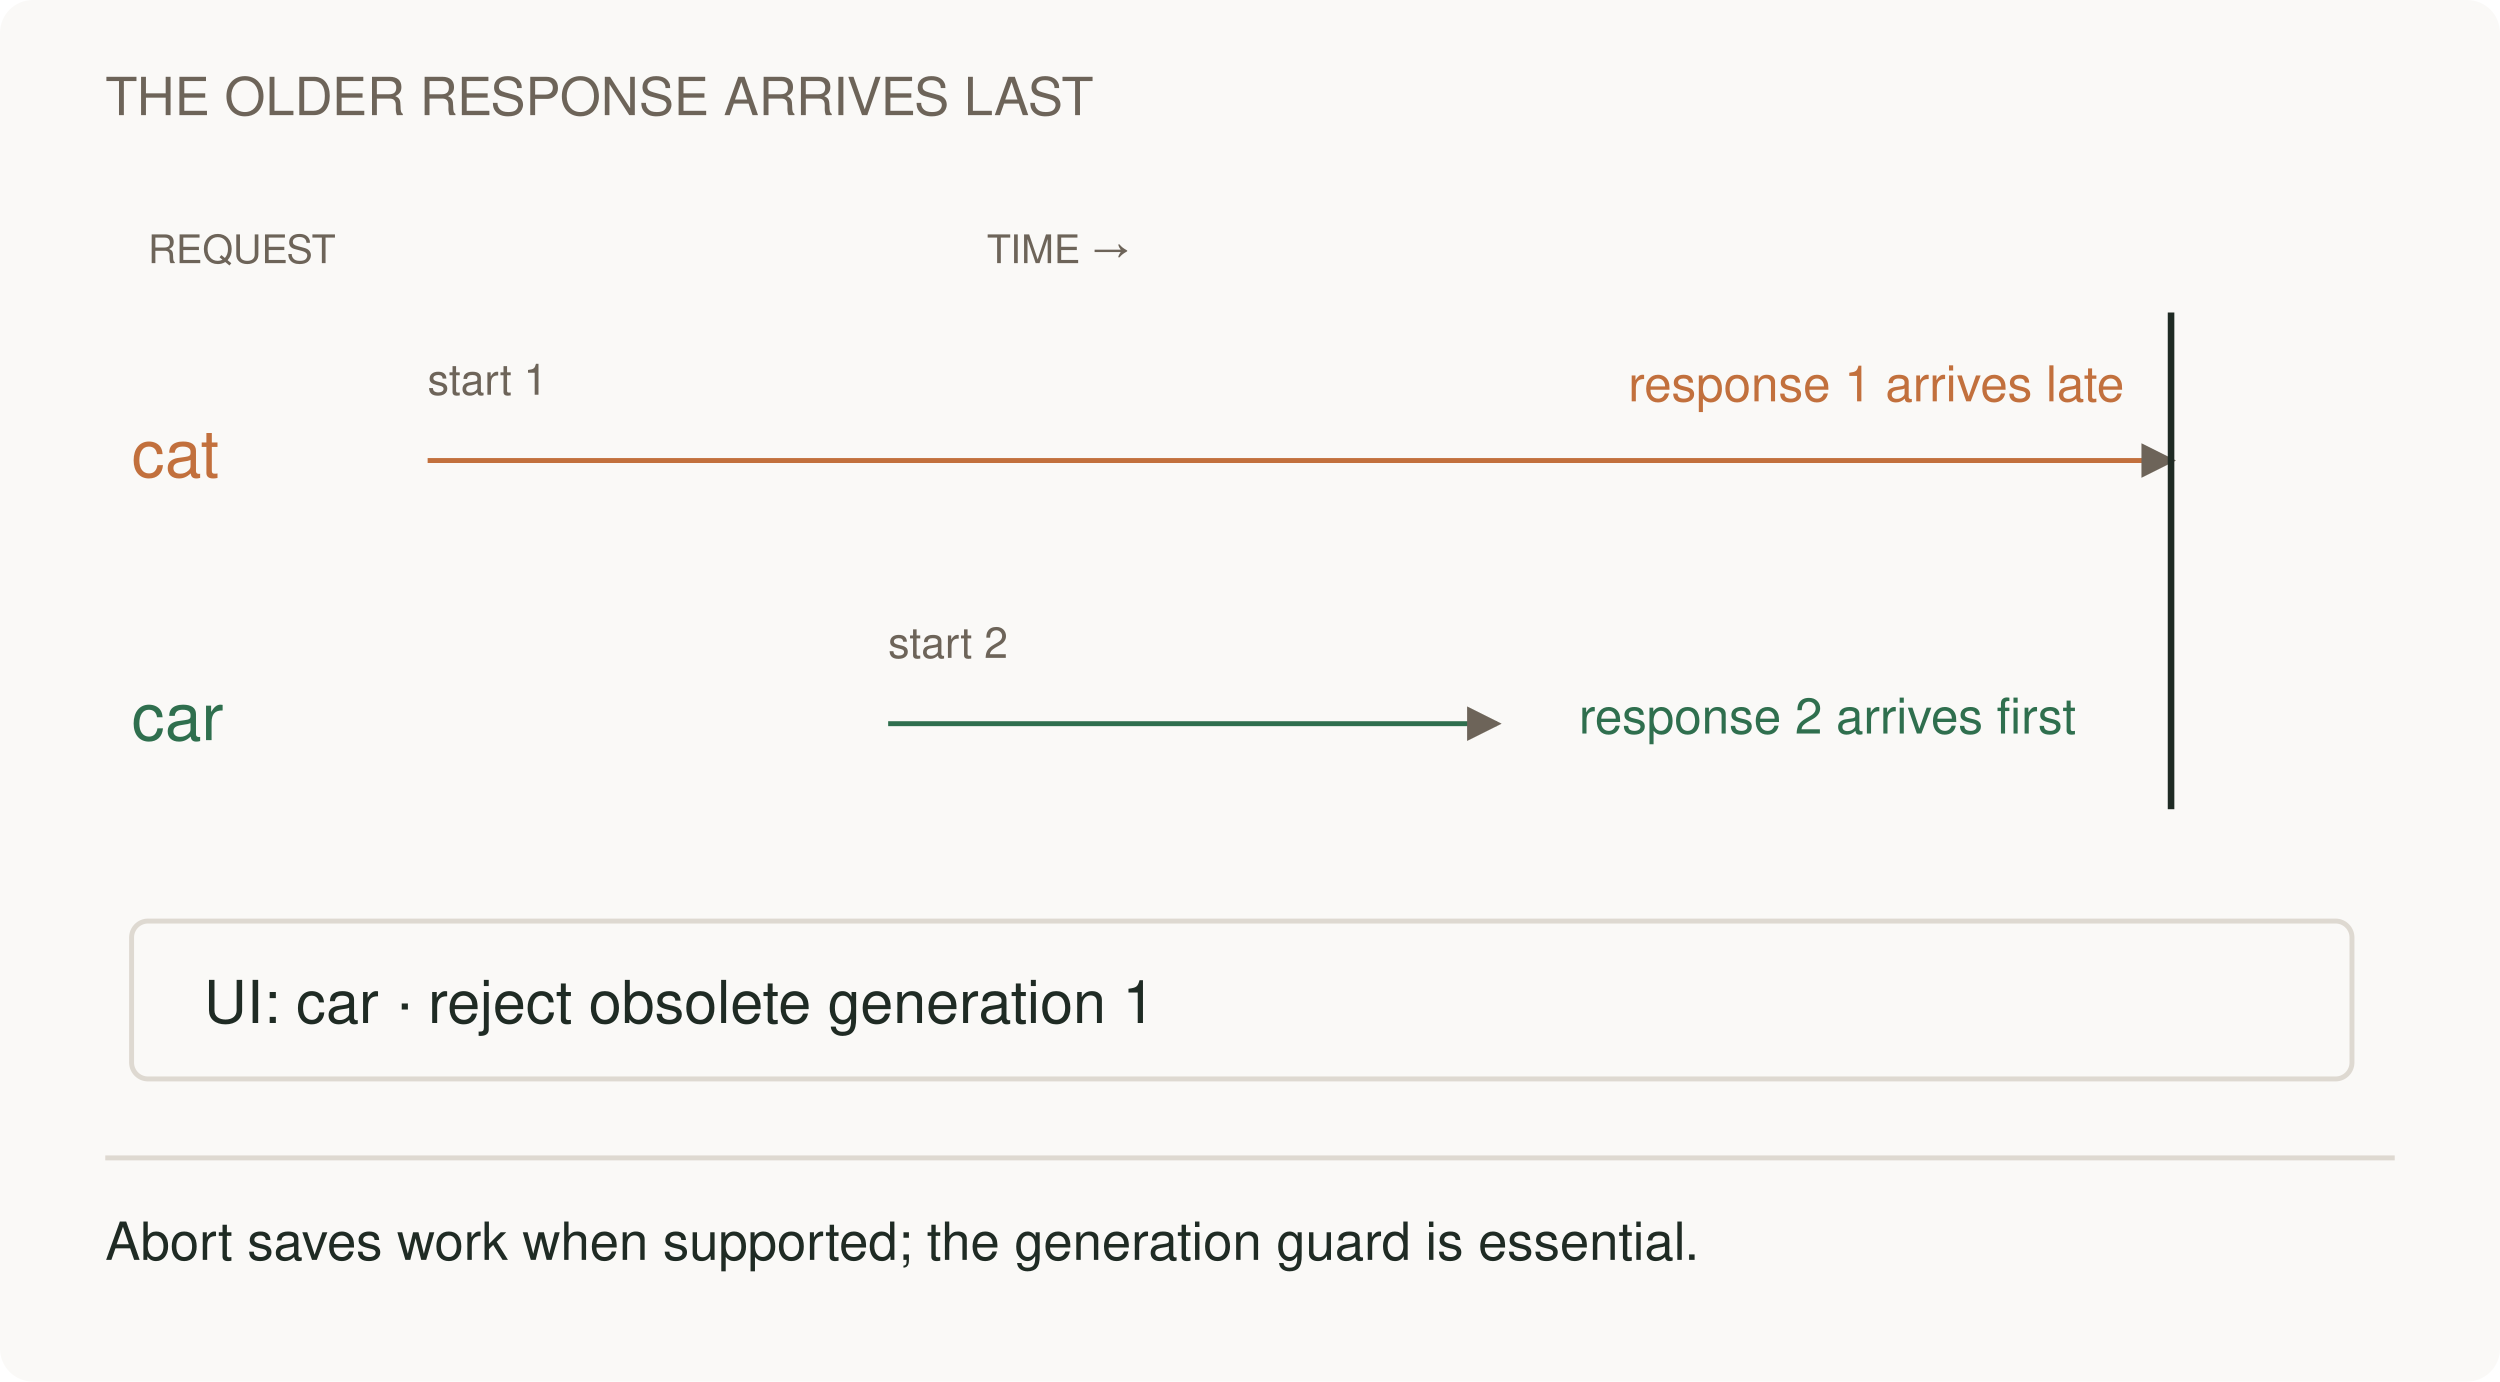
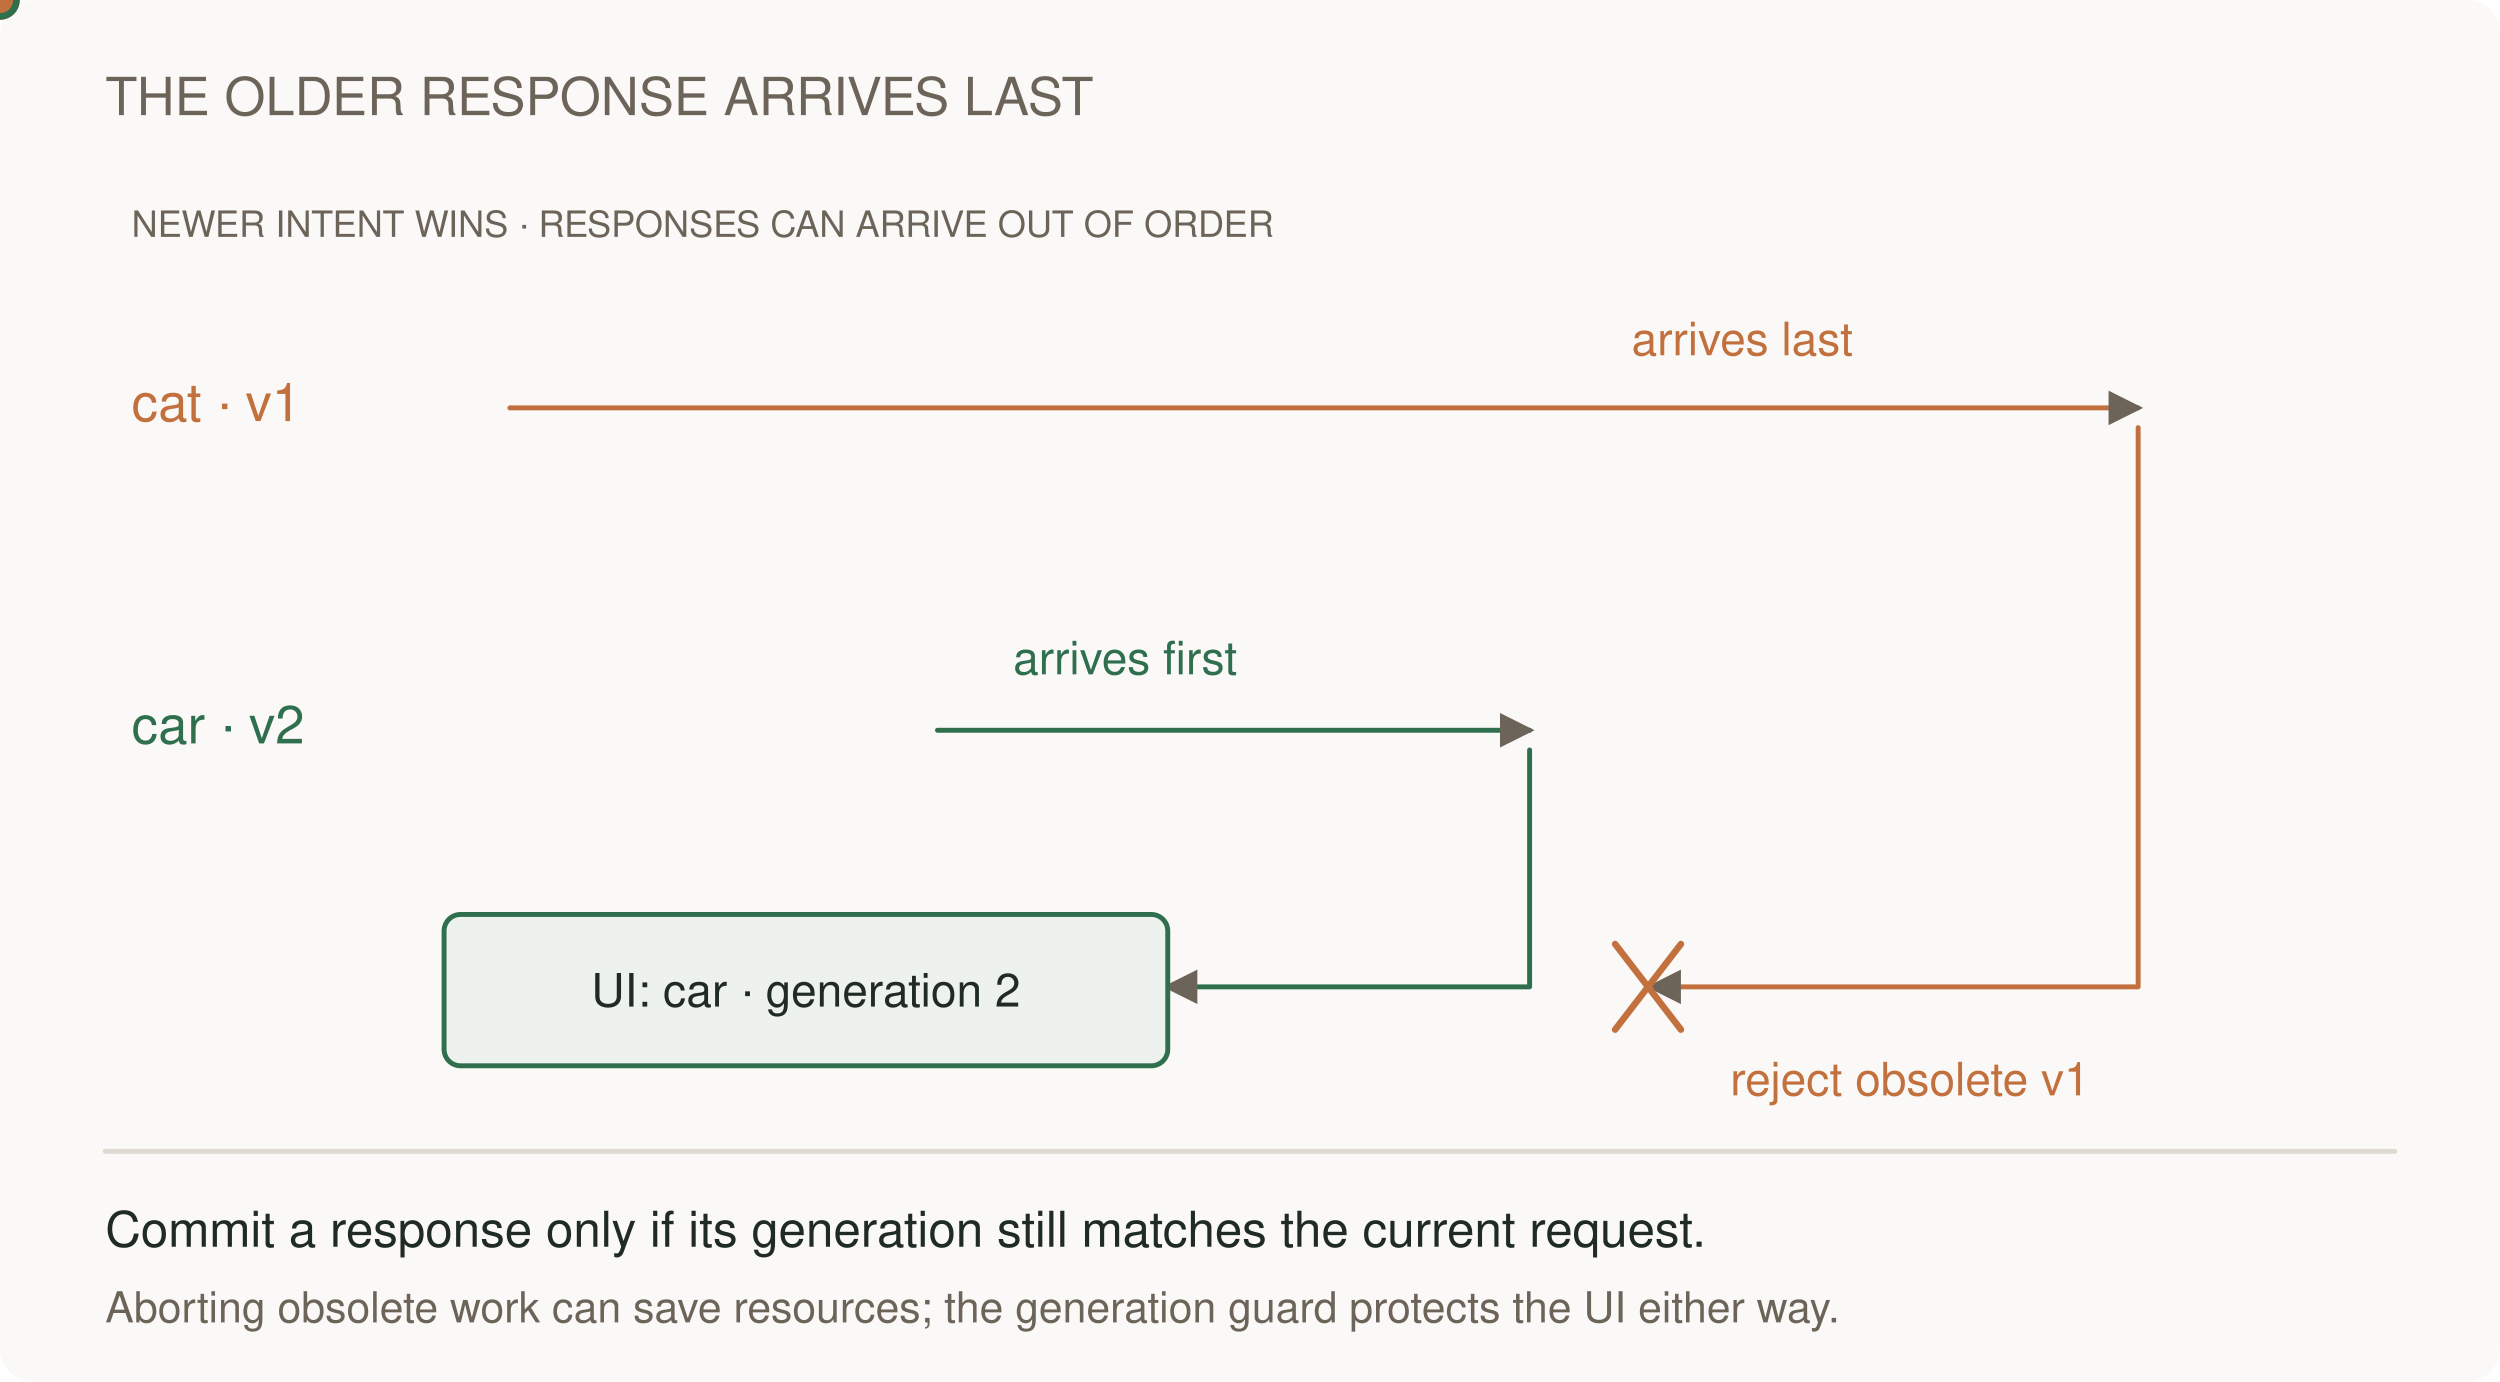
<svg xmlns="http://www.w3.org/2000/svg" viewBox="0 0 760 420" width="760" height="420" role="img" aria-labelledby="title desc">
  <defs>
-     <marker id="arrow" markerWidth="7" markerHeight="7" refX="6" refY="3.5" orient="auto">
+     <marker id="arrow" markerWidth="7" markerHeight="7" refX="6" refY="3.5" orient="auto-start-reverse">
      <path d="M0 0 L7 3.5 L0 7" fill="#6d6459" />
    </marker>
  </defs>
  <style>text{font-family:ui-sans-serif,-apple-system,Segoe UI,Helvetica,Arial,sans-serif}.still{display:none}@media(prefers-reduced-motion:reduce){.moving{display:none}.still{display:inline}}@media print{.moving{display:none}.still{display:inline}}</style>
  <rect width="760" height="420" rx="10" fill="#faf9f7" />
  <text x="32" y="35" font-size="16" fill="#6d6459" text-anchor="start">THE OLDER RESPONSE ARRIVES LAST</text>
  <g class="moving">
-     <text x="45" y="80" font-size="12" fill="#6d6459" text-anchor="start">REQUEST</text>
-     <text x="300" y="80" font-size="12" fill="#6d6459" text-anchor="start">TIME →</text>
-     <text x="40" y="145" font-size="20" fill="#c2703d" text-anchor="start">cat</text>
-     <text x="40" y="225" font-size="20" fill="#2f6f4e" text-anchor="start">car</text>
-     <line x1="130" y1="140" x2="660" y2="140" stroke="#c2703d" stroke-width="1.5" marker-end="url(#arrow)" />
-     <line x1="270" y1="220" x2="455" y2="220" stroke="#2f6f4e" stroke-width="1.5" marker-end="url(#arrow)" />
-     <text x="130" y="120" font-size="13" fill="#6d6459" text-anchor="start">start 1</text>
-     <text x="270" y="200" font-size="13" fill="#6d6459" text-anchor="start">start 2</text>
-     <text x="480" y="223" font-size="15" fill="#2f6f4e" text-anchor="start">response 2 arrives first</text>
-     <text x="495" y="122" font-size="15" fill="#c2703d" text-anchor="start">response 1 arrives late</text>
-     <line x1="660" x2="660" y1="95" y2="246" stroke="#1f2b24" stroke-width="2">
-       <animate attributeName="x1" values="130;270;455;660;130" keyTimes="0.0;0.25;0.5;0.75;1.0" calcMode="discrete" dur="12s" repeatCount="indefinite" />
-       <animate attributeName="x2" values="130;270;455;660;130" keyTimes="0.0;0.25;0.5;0.75;1.0" calcMode="discrete" dur="12s" repeatCount="indefinite" />
-     </line>
-     <rect x="40" y="280" width="675" height="48" rx="5" fill="#faf9f7" stroke="#ded9d1" stroke-width="1.5" />
-     <text x="62" y="311" font-size="18" fill="#1f2b24" text-anchor="start" opacity="0">
-       <animate attributeName="opacity" values="1;0;0;0;1" keyTimes="0.0;0.25;0.5;0.75;1.0" calcMode="discrete" dur="12s" repeatCount="indefinite" />UI: loading cat · generation 1</text>
-     <text x="62" y="311" font-size="18" fill="#1f2b24" text-anchor="start" opacity="0">
-       <animate attributeName="opacity" values="0;1;0;0;0" keyTimes="0.0;0.25;0.5;0.75;1.0" calcMode="discrete" dur="12s" repeatCount="indefinite" />UI: loading car · generation 2</text>
-     <text x="62" y="311" font-size="18" fill="#1f2b24" text-anchor="start" opacity="0">
-       <animate attributeName="opacity" values="0;0;1;0;0" keyTimes="0.0;0.25;0.5;0.75;1.0" calcMode="discrete" dur="12s" repeatCount="indefinite" />UI: car · accepted generation 2</text>
-     <text x="62" y="311" font-size="18" fill="#1f2b24" text-anchor="start" opacity="1">
-       <animate attributeName="opacity" values="0;0;0;1;0" keyTimes="0.0;0.25;0.5;0.75;1.0" calcMode="discrete" dur="12s" repeatCount="indefinite" />UI: car · reject obsolete generation 1</text>
-     <line x1="32" y1="352" x2="728" y2="352" stroke="#ded9d1" stroke-width="1.5" />
-     <text x="32" y="383" font-size="16" fill="#1f2b24" text-anchor="start" opacity="0">
-       <animate attributeName="opacity" values="1;0;0;0;1" keyTimes="0.0;0.25;0.5;0.75;1.0" calcMode="discrete" dur="12s" repeatCount="indefinite" />Each search gets an increasing generation.</text>
-     <text x="32" y="383" font-size="16" fill="#1f2b24" text-anchor="start" opacity="0">
-       <animate attributeName="opacity" values="0;1;0;0;0" keyTimes="0.0;0.25;0.5;0.75;1.0" calcMode="discrete" dur="12s" repeatCount="indefinite" />New intent supersedes the old request.</text>
-     <text x="32" y="383" font-size="16" fill="#1f2b24" text-anchor="start" opacity="0">
-       <animate attributeName="opacity" values="0;0;1;0;0" keyTimes="0.0;0.25;0.5;0.75;1.0" calcMode="discrete" dur="12s" repeatCount="indefinite" />Commit the result only if its generation is current.</text>
-     <text x="32" y="383" font-size="16" fill="#1f2b24" text-anchor="start" opacity="1">
-       <animate attributeName="opacity" values="0;0;0;1;0" keyTimes="0.0;0.25;0.5;0.75;1.0" calcMode="discrete" dur="12s" repeatCount="indefinite" />Abort saves work when supported; the generation guard is essential.</text>
+     <text x="40" y="72" font-size="11" fill="#6d6459" text-anchor="start">NEWER INTENT WINS · RESPONSES CAN ARRIVE OUT OF ORDER</text>
+     <text x="40" y="128" font-size="16" fill="#c2703d" text-anchor="start">cat · v1</text>
+     <text x="40" y="226" font-size="16" fill="#2f6f4e" text-anchor="start">car · v2</text>
+     <path d="M155 124 H650" stroke="#c2703d" stroke-width="1.5" fill="none" stroke-linecap="round" stroke-linejoin="round" marker-end="url(#arrow)" />
+     <path d="M285 222 H465" stroke="#2f6f4e" stroke-width="1.5" fill="none" stroke-linecap="round" stroke-linejoin="round" marker-end="url(#arrow)" />
+     <g>
+       <circle cx="0" cy="0" r="6" fill="#c2703d" />
+       <animateMotion path="M155 124 H650" dur="7s" repeatCount="indefinite" calcMode="linear" keyTimes="0;0.02;0.8;1" keyPoints="0;0;1;1" />
+       <animate attributeName="opacity" values="0;0;1;1;0;0" keyTimes="0;0.019;0.02;0.799;0.8;1" dur="7s" repeatCount="indefinite" calcMode="linear" />
+     </g>
+     <g>
+       <circle cx="0" cy="0" r="6" fill="#2f6f4e" />
+       <animateMotion path="M285 222 H465" dur="7s" repeatCount="indefinite" calcMode="linear" keyTimes="0;0.24;0.5;1" keyPoints="0;0;1;1" />
+       <animate attributeName="opacity" values="0;0;1;1;0;0" keyTimes="0;0.239;0.24;0.499;0.5;1" dur="7s" repeatCount="indefinite" calcMode="linear" />
+     </g>
+     <path d="M465 228 V300 H355" stroke="#2f6f4e" stroke-width="1.5" fill="none" stroke-linecap="round" stroke-linejoin="round" marker-end="url(#arrow)" />
+     <g>
+       <circle cx="0" cy="0" r="4" fill="#2f6f4e" />
+       <animateMotion path="M465 228 V300 H355" dur="7s" repeatCount="indefinite" calcMode="linear" keyTimes="0;0.5;0.64;1" keyPoints="0;0;1;1" />
+       <animate attributeName="opacity" values="0;0;1;1;0;0" keyTimes="0;0.499;0.5;0.639;0.64;1" dur="7s" repeatCount="indefinite" calcMode="linear" />
+     </g>
+     <rect x="135" y="278" width="220" height="46" rx="5" stroke="#2f6f4e" stroke-width="1.5" fill="#eef2ef" />
+     <text x="245.0" y="306.0" font-size="14" fill="#1f2b24" text-anchor="middle">UI: car · generation 2</text>
+     <path d="M650 130 V300 H502" stroke="#c2703d" stroke-width="1.5" fill="none" stroke-linecap="round" stroke-linejoin="round" marker-end="url(#arrow)" />
+     <g>
+       <circle cx="0" cy="0" r="4" fill="#c2703d" />
+       <animateMotion path="M650 130 V300 H502" dur="7s" repeatCount="indefinite" calcMode="linear" keyTimes="0;0.81;0.96;1" keyPoints="0;0;1;1" />
+       <animate attributeName="opacity" values="0;0;1;1;0;0" keyTimes="0;0.809;0.81;0.959;0.96;1" dur="7s" repeatCount="indefinite" calcMode="linear" />
+     </g>
+     <path d="M491 287 l20 26 M511 287 l-20 26" stroke="#c2703d" stroke-width="2" fill="none" stroke-linecap="round" stroke-linejoin="round" />
+     <text x="526" y="333" font-size="14" fill="#c2703d" text-anchor="start">reject obsolete v1</text>
+     <text x="308" y="205" font-size="14" fill="#2f6f4e" text-anchor="start">arrives first</text>
+     <text x="496" y="108" font-size="14" fill="#c2703d" text-anchor="start">arrives last</text>
+     <path d="M32 350 H728" stroke="#ded9d1" stroke-width="1.5" fill="none" stroke-linecap="round" stroke-linejoin="round" />
+     <text x="32" y="379" font-size="15" fill="#1f2b24" text-anchor="start">Commit a response only if its generation still matches the current request.</text>
+     <text x="32" y="402" font-size="13" fill="#6d6459" text-anchor="start">Aborting obsolete work can save resources; the generation guard protects the UI either way.</text>
  </g>
  <g class="still">
-     <text x="45" y="80" font-size="12" fill="#6d6459" text-anchor="start">REQUEST</text>
-     <text x="300" y="80" font-size="12" fill="#6d6459" text-anchor="start">TIME →</text>
-     <text x="40" y="145" font-size="20" fill="#c2703d" text-anchor="start">cat</text>
-     <text x="40" y="225" font-size="20" fill="#2f6f4e" text-anchor="start">car</text>
-     <line x1="130" y1="140" x2="660" y2="140" stroke="#c2703d" stroke-width="1.5" marker-end="url(#arrow)" />
-     <line x1="270" y1="220" x2="455" y2="220" stroke="#2f6f4e" stroke-width="1.5" marker-end="url(#arrow)" />
-     <text x="130" y="120" font-size="13" fill="#6d6459" text-anchor="start">start 1</text>
-     <text x="270" y="200" font-size="13" fill="#6d6459" text-anchor="start">start 2</text>
-     <text x="480" y="223" font-size="15" fill="#2f6f4e" text-anchor="start">response 2 arrives first</text>
-     <text x="495" y="122" font-size="15" fill="#c2703d" text-anchor="start">response 1 arrives late</text>
-     <line x1="660" x2="660" y1="95" y2="246" stroke="#1f2b24" stroke-width="2" />
-     <rect x="40" y="280" width="675" height="48" rx="5" fill="#faf9f7" stroke="#ded9d1" stroke-width="1.5" />
-     <text x="62" y="311" font-size="18" fill="#1f2b24" text-anchor="start" opacity="0">UI: loading cat · generation 1</text>
-     <text x="62" y="311" font-size="18" fill="#1f2b24" text-anchor="start" opacity="0">UI: loading car · generation 2</text>
-     <text x="62" y="311" font-size="18" fill="#1f2b24" text-anchor="start" opacity="0">UI: car · accepted generation 2</text>
-     <text x="62" y="311" font-size="18" fill="#1f2b24" text-anchor="start" opacity="1">UI: car · reject obsolete generation 1</text>
-     <line x1="32" y1="352" x2="728" y2="352" stroke="#ded9d1" stroke-width="1.5" />
-     <text x="32" y="383" font-size="16" fill="#1f2b24" text-anchor="start" opacity="0">Each search gets an increasing generation.</text>
-     <text x="32" y="383" font-size="16" fill="#1f2b24" text-anchor="start" opacity="0">New intent supersedes the old request.</text>
-     <text x="32" y="383" font-size="16" fill="#1f2b24" text-anchor="start" opacity="0">Commit the result only if its generation is current.</text>
-     <text x="32" y="383" font-size="16" fill="#1f2b24" text-anchor="start" opacity="1">Abort saves work when supported; the generation guard is essential.</text>
+     <text x="40" y="72" font-size="11" fill="#6d6459" text-anchor="start">NEWER INTENT WINS · RESPONSES CAN ARRIVE OUT OF ORDER</text>
+     <text x="40" y="128" font-size="16" fill="#c2703d" text-anchor="start">cat · v1</text>
+     <text x="40" y="226" font-size="16" fill="#2f6f4e" text-anchor="start">car · v2</text>
+     <path d="M155 124 H650" stroke="#c2703d" stroke-width="1.5" fill="none" stroke-linecap="round" stroke-linejoin="round" marker-end="url(#arrow)" />
+     <path d="M285 222 H465" stroke="#2f6f4e" stroke-width="1.5" fill="none" stroke-linecap="round" stroke-linejoin="round" marker-end="url(#arrow)" />
+     <path d="M465 228 V300 H355" stroke="#2f6f4e" stroke-width="1.5" fill="none" stroke-linecap="round" stroke-linejoin="round" marker-end="url(#arrow)" />
+     <rect x="135" y="278" width="220" height="46" rx="5" stroke="#2f6f4e" stroke-width="1.5" fill="#eef2ef" />
+     <text x="245.0" y="306.0" font-size="14" fill="#1f2b24" text-anchor="middle">UI: car · generation 2</text>
+     <path d="M650 130 V300 H502" stroke="#c2703d" stroke-width="1.5" fill="none" stroke-linecap="round" stroke-linejoin="round" marker-end="url(#arrow)" />
+     <path d="M491 287 l20 26 M511 287 l-20 26" stroke="#c2703d" stroke-width="2" fill="none" stroke-linecap="round" stroke-linejoin="round" />
+     <text x="526" y="333" font-size="14" fill="#c2703d" text-anchor="start">reject obsolete v1</text>
+     <text x="308" y="205" font-size="14" fill="#2f6f4e" text-anchor="start">arrives first</text>
+     <text x="496" y="108" font-size="14" fill="#c2703d" text-anchor="start">arrives last</text>
+     <path d="M32 350 H728" stroke="#ded9d1" stroke-width="1.5" fill="none" stroke-linecap="round" stroke-linejoin="round" />
+     <text x="32" y="379" font-size="15" fill="#1f2b24" text-anchor="start">Commit a response only if its generation still matches the current request.</text>
+     <text x="32" y="402" font-size="13" fill="#6d6459" text-anchor="start">Aborting obsolete work can save resources; the generation guard protects the UI either way.</text>
  </g>
</svg>
